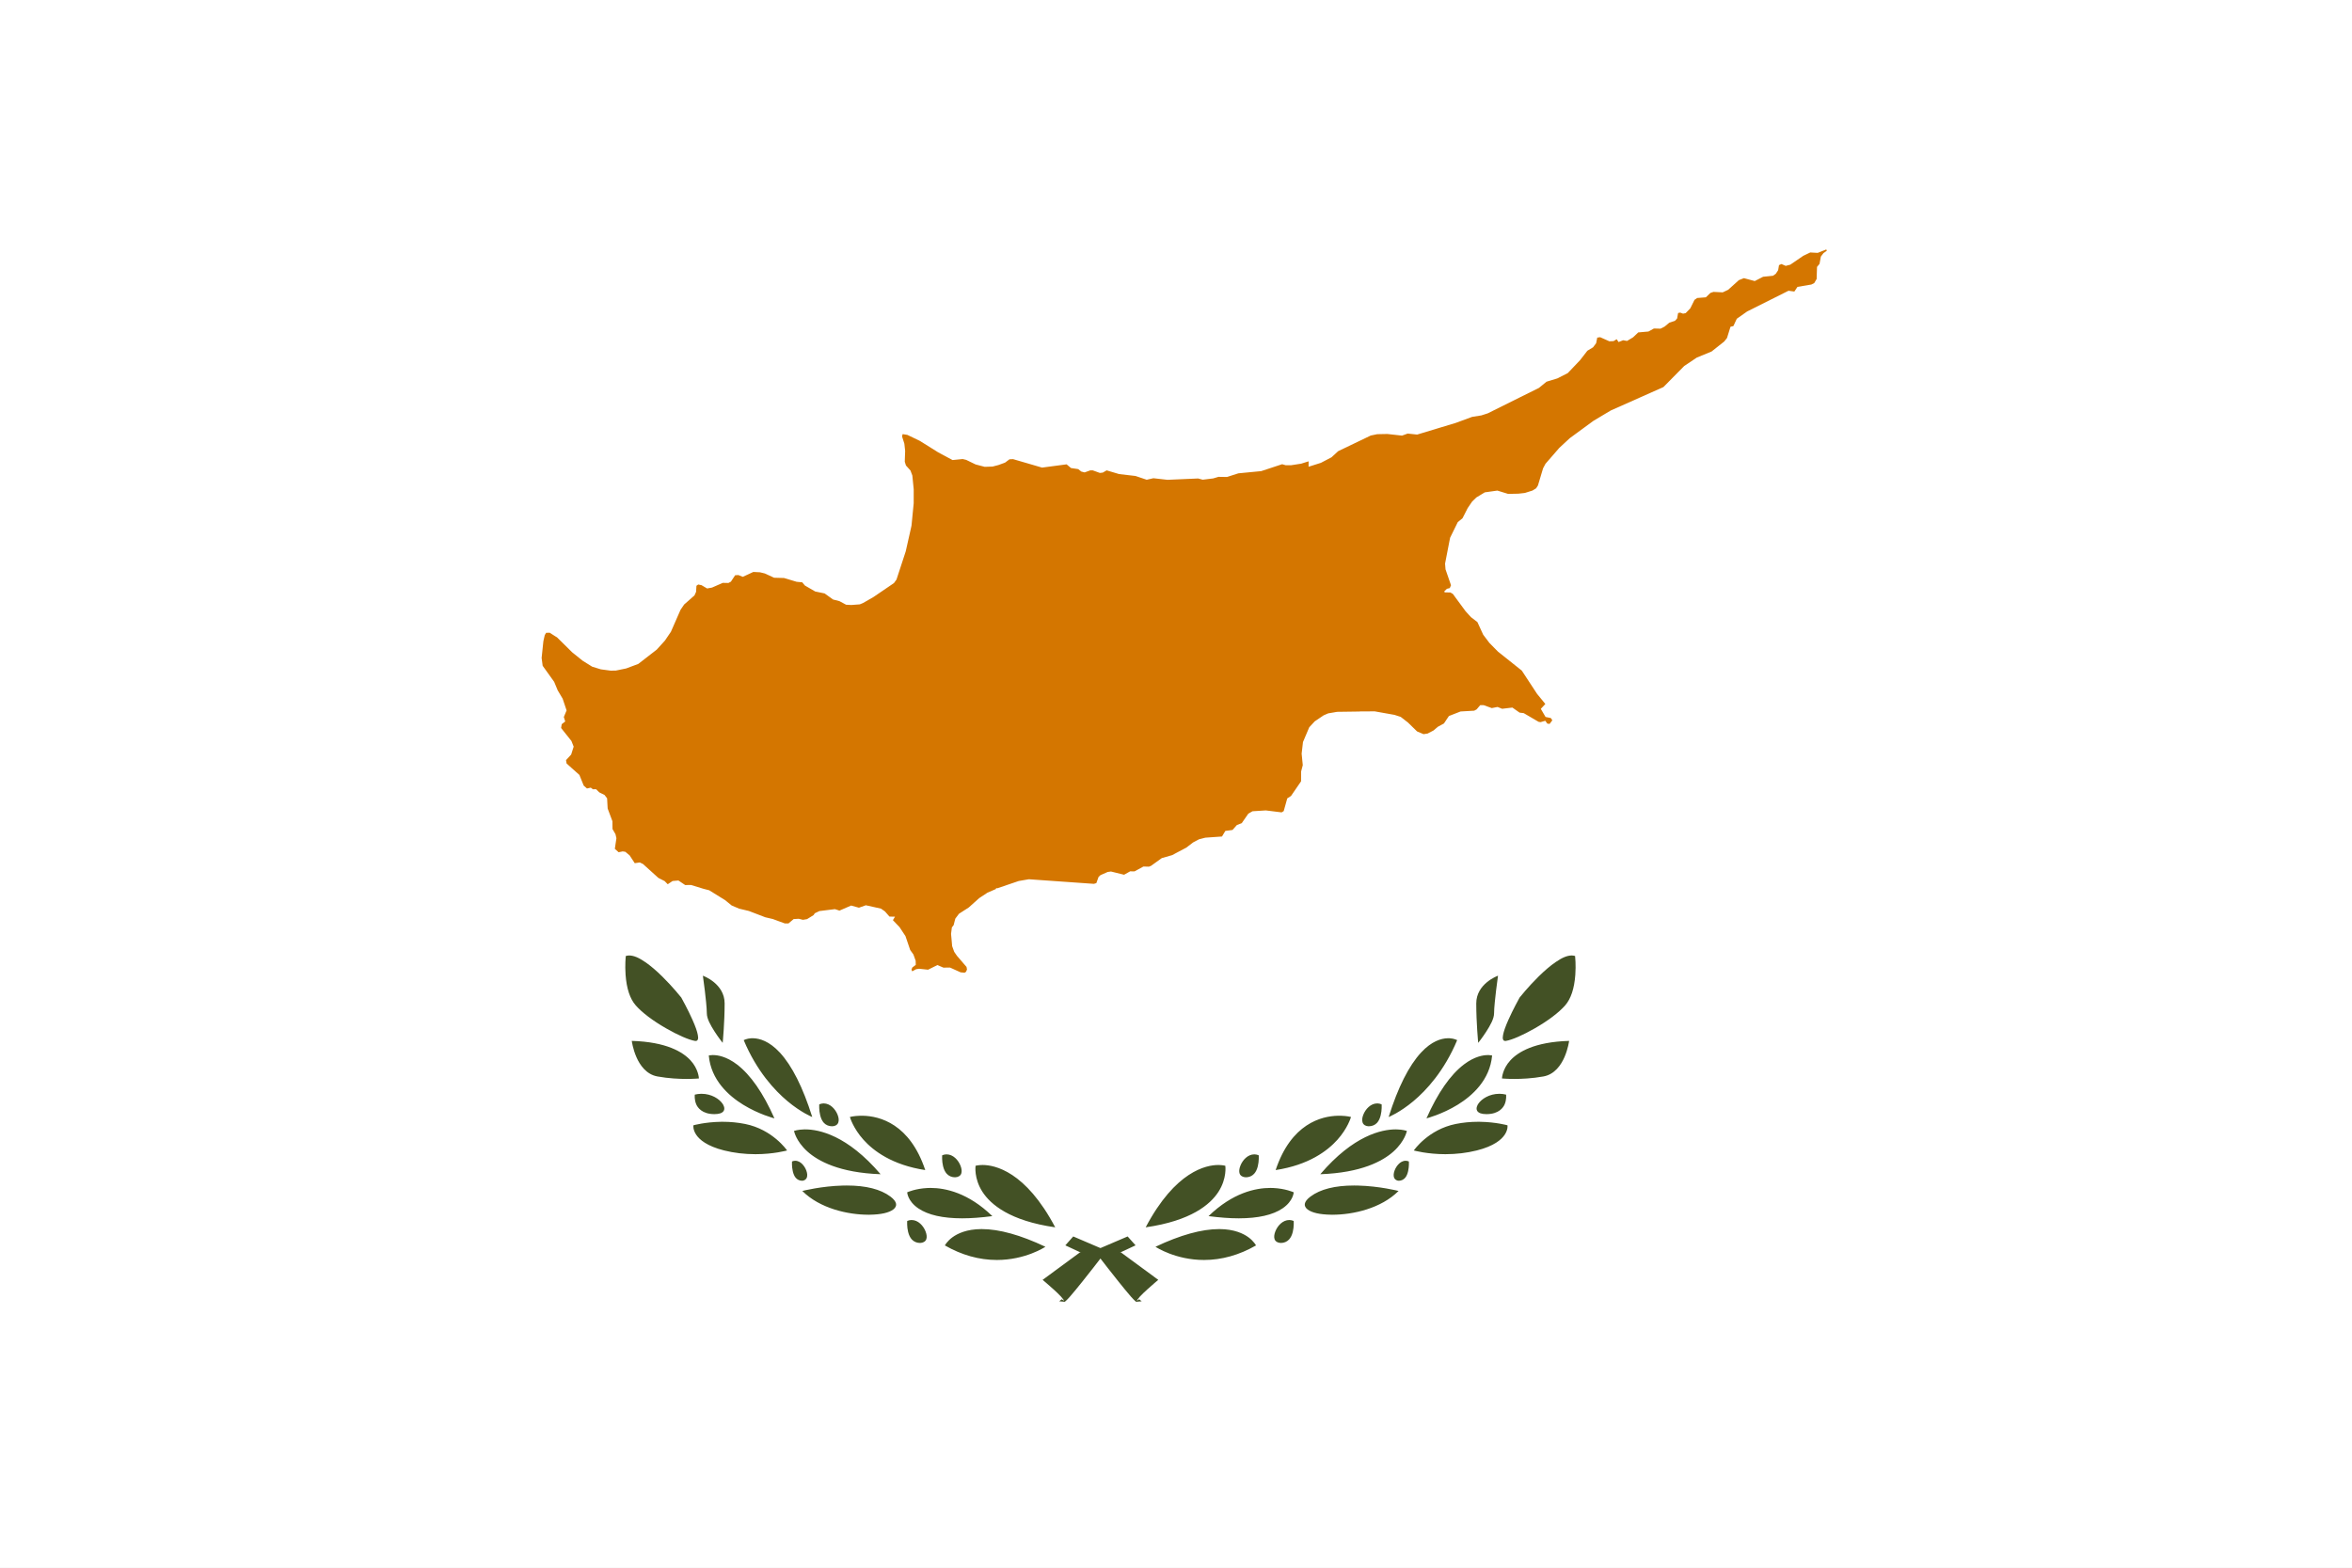
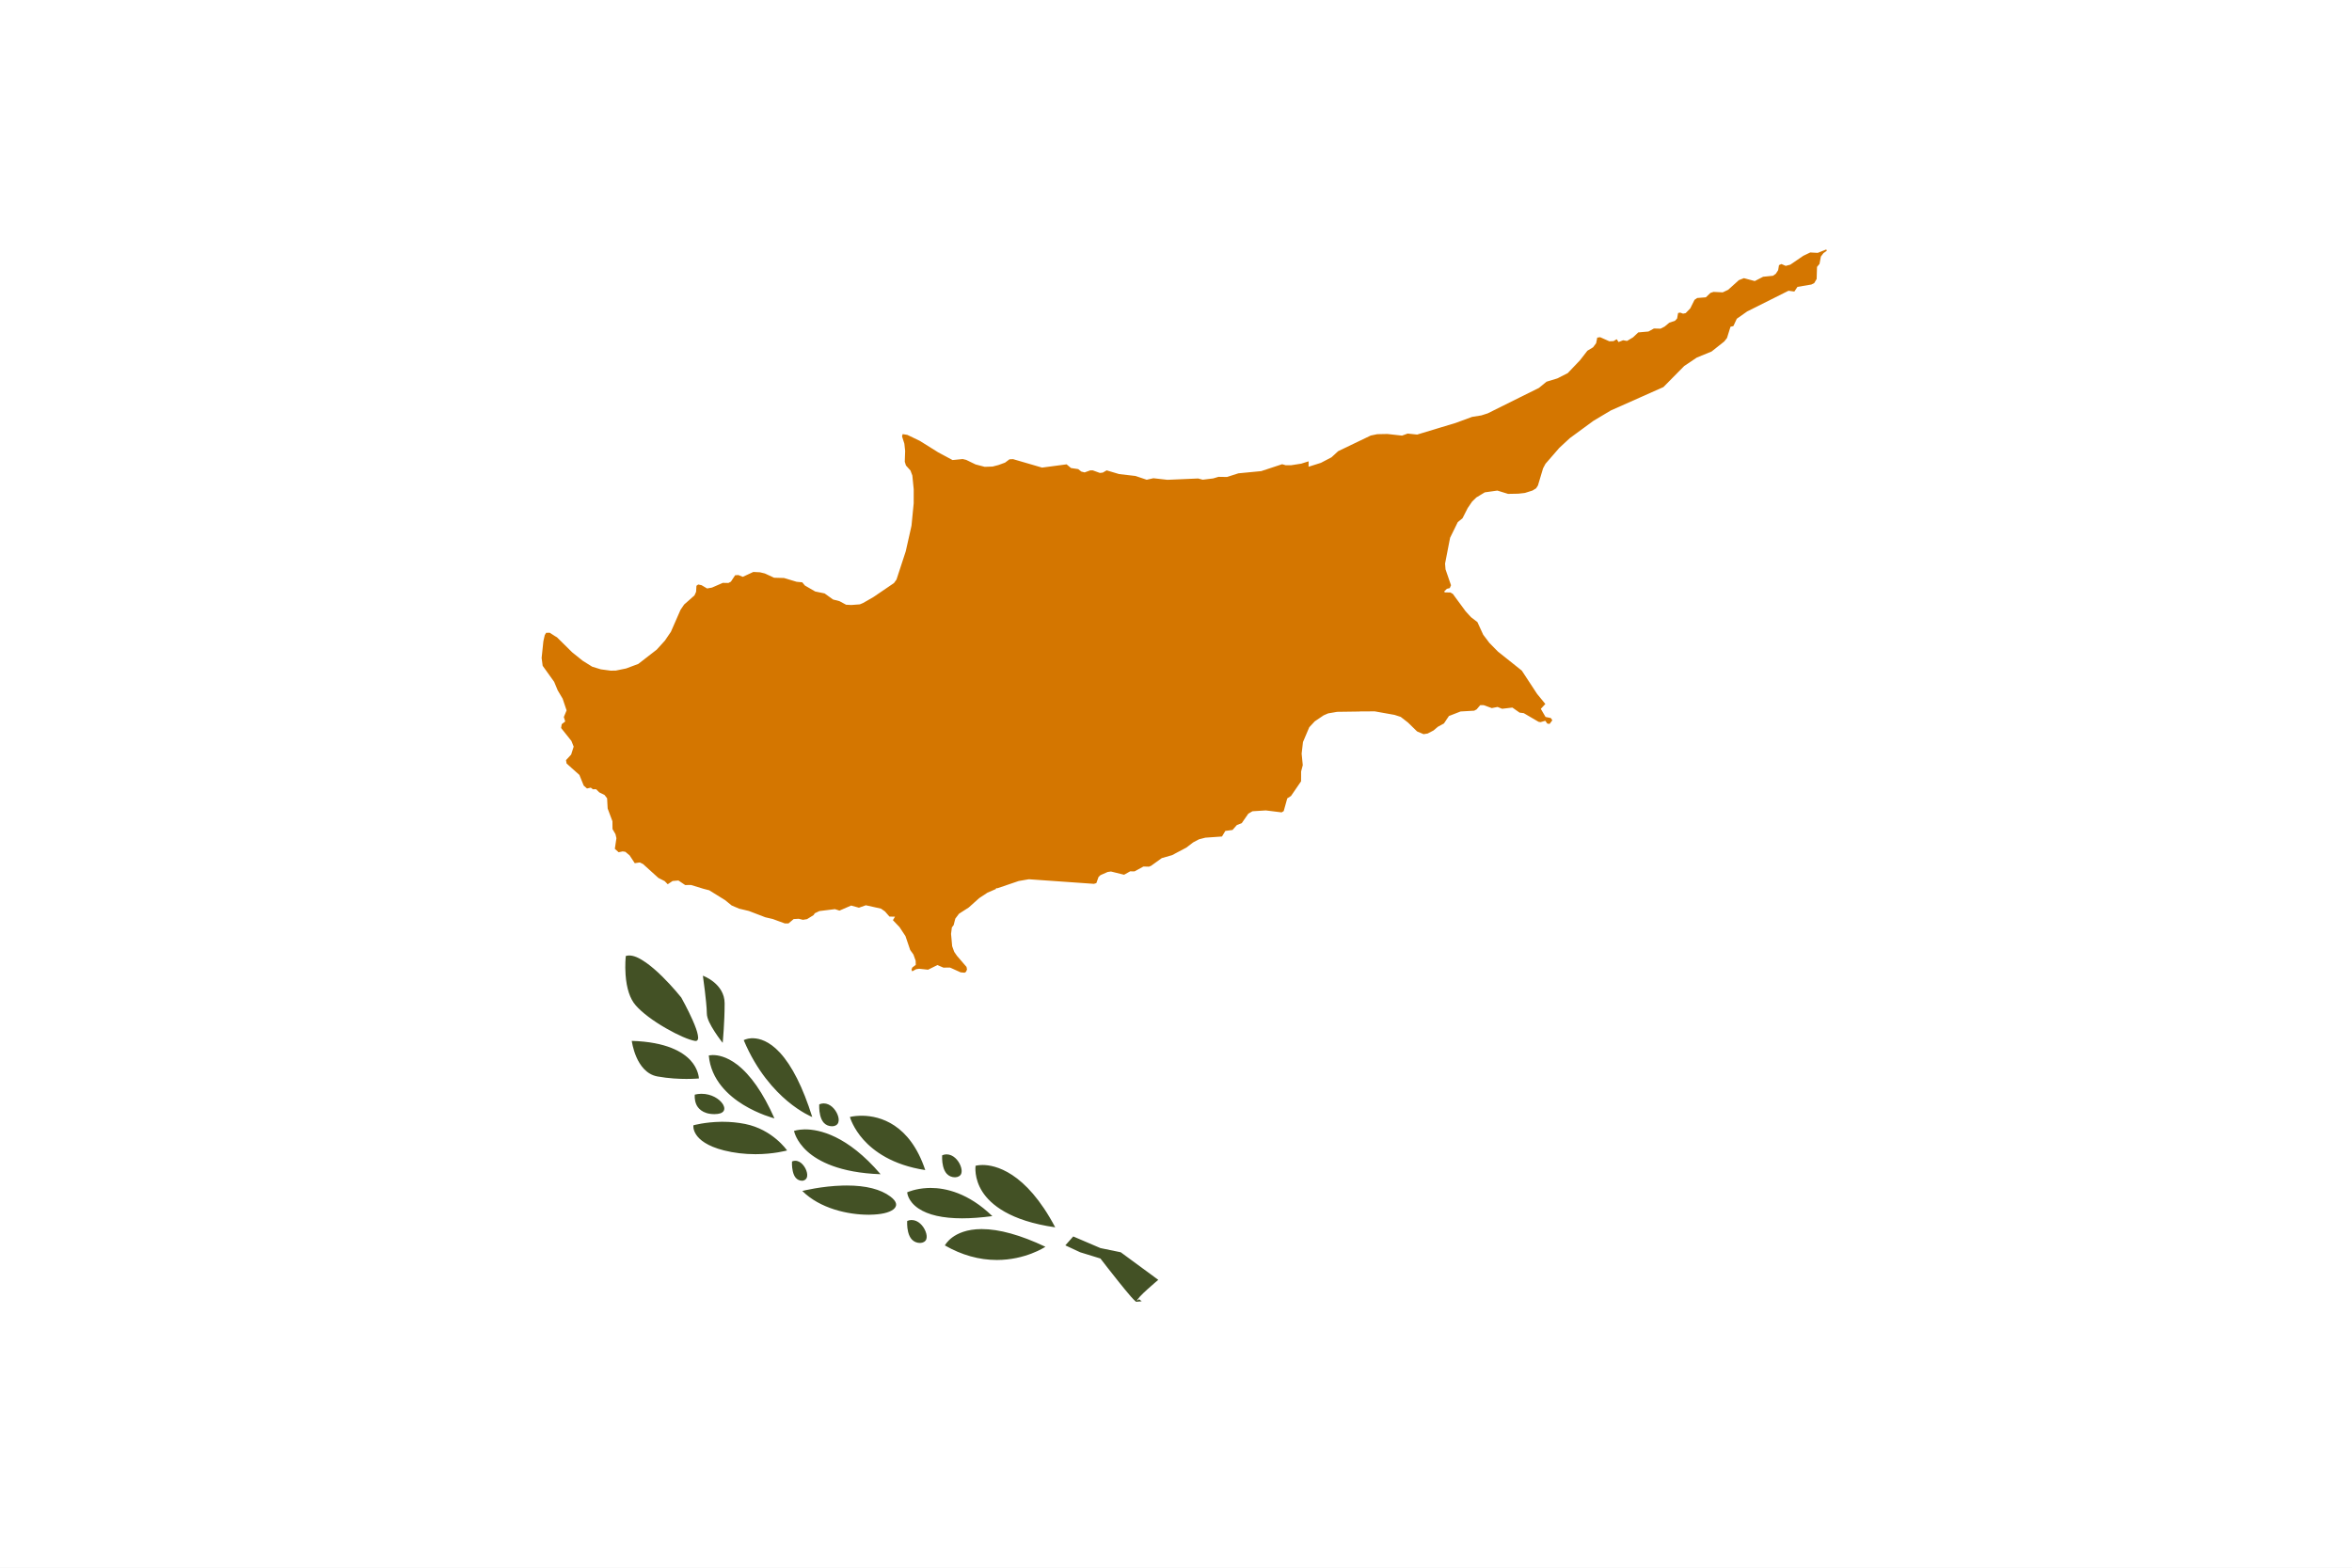
- <svg xmlns="http://www.w3.org/2000/svg" xmlns:xlink="http://www.w3.org/1999/xlink" width="900" height="600">
-   <rect width="900" height="600" fill="#fff" />
-   <path id="branch" fill="#435125" d="m434.8,498.25c-0.18-0.086-0.218-0.122-0.347-0.245l-0.125-0.117c-0.324-0.297-0.861-0.822-1.582-1.643-1.332-1.513-3.119-3.728-4.69-5.685-3.115-3.883-5.689-7.228-6.174-7.858l-0.793-1.032-7.767-2.395-5.671-2.644,3.03-3.406,10.408,4.456,7.767,1.594,14.363,10.564-0.011,0.009c-0.029,0.024-2.089,1.738-4.136,3.599-0.913,0.83-2.064,1.896-2.877,2.783-0.375,0.408-0.705,0.813-0.93,1.14-0.138,0.201-0.215,0.383-0.252,0.471l0.892-0.555,0.967,0.752-1.968,0.184-0.09,0.02zm-53.34-16.02c-6.777-0.001-13.471-1.874-19.895-5.567l-0.007-0.004,0.003-0.008s0.84-1.601,2.878-3.096c1.941-1.425,5.442-3.128,11.1-3.15h0.117c6.701,0,14.901,2.278,24.373,6.771-0.32,0.212-7.756,5.054-18.566,5.054l0.01,0.01zm-29.37-6.51c-1.253,0-2.379-0.474-3.17-1.333-0.649-0.706-1.114-1.646-1.422-2.878-0.504-2.018-0.365-4.025-0.351-4.217,0.526-0.221,1.062-0.342,1.562-0.354l0.112-0.002c2.511,0,4.49,2.178,5.338,4.337,0.481,1.227,0.574,2.259,0.274,3.067-0.3,0.81-1.24,1.37-2.34,1.37zm51.68-5.99c-17.359-2.479-24.717-8.755-27.833-13.583-3.323-5.149-2.641-9.912-2.634-9.96l0.003-0.014,0.013-0.004c0.005,0,1.061-0.285,2.658-0.293,4.618,0,16.43,2.323,27.798,23.842l0.007,0.014-0.02-0.01zm-35.58-3.44c-7.416-0.001-13.062-1.28-16.782-3.804-2.138-1.45-3.184-3.043-3.686-4.125-0.47-1.014-0.577-1.856-0.594-2.023,0.196-0.09,3.232-1.438,7.765-1.65,0.383-0.018,0.769-0.029,1.174-0.03,5.732,0,14.448,1.87,23.646,10.78l0.009,0.009-0.011,0.001c-4.2,0.55-8.08,0.84-11.53,0.84zm-35.91-1.38c-7.82,0-18.563-2.388-25.263-9.087l-0.007-0.008,0.02-0.005c0.07-0.018,7.342-1.863,15.523-2.062,0.488-0.012,0.979-0.019,1.475-0.019,7.332,0,12.944,1.422,16.682,4.225,1.305,0.979,2.018,1.89,2.178,2.783,0.134,0.746-0.26,1.55-1.056,2.15-1.683,1.271-4.692,1.949-8.945,2.017l-0.6,0.02zm-25.34-13c-0.963,0-1.867-0.426-2.479-1.167-0.506-0.614-0.858-1.416-1.108-2.522-0.418-1.848-0.292-3.656-0.291-3.674l0.001-0.018c0.364-0.172,0.771-0.264,1.217-0.275h0.003c1.157,0,2.039,0.63,2.589,1.158,0.733,0.705,1.333,1.645,1.688,2.645,0.365,1.03,0.424,1.892,0.18,2.635-0.2,0.59-0.88,1.21-1.8,1.21zm58.53-1.32c-1.253,0-2.379-0.474-3.17-1.333-0.649-0.706-1.114-1.646-1.422-2.878-0.504-2.018-0.365-4.025-0.351-4.217,0.526-0.221,1.062-0.342,1.562-0.354l0.112-0.002c2.511,0,4.49,2.178,5.338,4.337,0.481,1.227,0.574,2.259,0.274,3.067-0.3,0.82-1.25,1.37-2.34,1.37zm-28.51-1.18c-15.737-0.554-23.904-5.027-27.984-8.683-2.297-2.058-3.574-4.098-4.24-5.447-0.628-1.274-0.866-2.249-0.908-2.438l0.021-0.009c0.003,0,1.489-0.532,3.885-0.579l0.368-0.004c5.307,0,16.111,2.229,28.852,17.153v0.01zm17.09-1.59c-12.661-1.928-19.834-7.363-23.622-11.585-3.971-4.425-5.16-8.546-5.213-8.738,0.023-0.007,1.57-0.41,3.9-0.469,0.169-0.005,0.345-0.007,0.524-0.007,0.181,0,0.365,0.002,0.553,0.007,6.368,0.139,17.934,3.023,23.855,20.785h0.01zm-65-6.08c-4.149,0-8.174-0.48-11.962-1.427-6.629-1.658-9.473-4.189-10.691-6.021-0.692-1.04-0.943-1.952-1.031-2.534-0.085-0.556-0.04-0.999-0.031-1.073l0.031-0.011c0.017-0.004,4.4-1.235,10.464-1.328,0.239-0.004,0.48-0.006,0.725-0.006,2.927,0,5.808,0.279,8.564,0.83,10.536,2.107,16,10.06,16.053,10.14l0.005,0.009-0.013,0.003c-0.06,0.01-5.08,1.42-12.12,1.42zm29.39-10.68c-1.269,0-2.395-0.463-3.172-1.304-0.639-0.691-1.104-1.643-1.42-2.908-0.506-2.015-0.365-4.002-0.351-4.185,0.526-0.221,1.062-0.342,1.562-0.354l0.112-0.002c2.506,0,4.488,2.179,5.339,4.338,0.468,1.188,0.55,2.208,0.243,3.034-0.31,0.84-1.22,1.38-2.31,1.38zm-22.1-3.03c-0.095-0.023-5.977-1.536-11.967-5.225-5.544-3.413-12.326-9.45-13.153-18.83v-0.005l0.014-0.004c0.001,0,0.516-0.125,1.278-0.154,0.105-0.004,0.217-0.006,0.334-0.006,1.656,0,5.046,0.466,9.147,3.584,5.22,3.98,10.04,10.92,14.35,20.65zm14.43-0.53c-0.037-0.015-4.229-1.693-9.469-6.084-4.882-4.092-11.746-11.46-16.716-23.33,0.003-0.001,1.142-0.608,2.886-0.718,0.101-0.007,0.203-0.009,0.306-0.009,0.15,0,0.305,0.005,0.463,0.009,2.411,0.068,6.083,1.07,10.154,5.463,4.676,5.047,8.85,13.34,12.404,24.651l0.01,0.032-0.03-0.01zm-37.39-1.09c-4.821,0-6.471-2.615-6.957-3.74-0.798-1.849-0.556-3.689-0.554-3.707l0.003-0.02c0.78-0.195,1.605-0.303,2.398-0.314l0.165-0.001c3.799,0,6.798,1.929,8.084,3.841,0.255,0.379,1.037,1.694,0.39,2.721-0.52,0.81-1.7,1.22-3.53,1.22zm-10.68-13.47c-2.692,0-6.811-0.165-11.141-0.952-4.294-0.781-6.728-4.432-8.013-7.356-1.399-3.185-1.794-6.223-1.798-6.254h0.012c13.282,0.39,19.555,4.271,22.478,7.457,3.018,3.29,3.197,6.706,3.206,6.922l-0.009,0.001c-0.02,0-1.89,0.18-4.74,0.18zm13.83-13.82c-0.018-0.022-1.535-1.898-3.033-4.228-1.573-2.445-3.028-4.996-3.028-7.084,0-2.016-0.474-6.266-0.757-8.619-0.358-2.985-0.72-5.54-0.75-5.757l0.013,0.004c0.337,0.123,8.308,3.114,8.308,10.591,0,7.489-0.738,15.014-0.745,15.089l-0.001,0.011h-0.01zm-10.33-0.71c-0.084,0-0.167-0.008-0.25-0.021-2.356-0.393-6.496-2.194-11.073-4.818-5.082-2.914-9.209-6.036-11.62-8.791-2.198-2.512-3.503-6.457-3.88-11.726-0.267-3.739,0.053-6.854,0.087-7.163,0.412-0.137,0.85-0.204,1.315-0.204,1.764,0.029,3.647,0.823,6.189,2.574,1.981,1.365,4.165,3.221,6.49,5.514,4.012,3.957,7.168,7.932,7.199,7.971l0.032,0.04c0.265,0.475,2.537,4.571,4.307,8.558,1.124,2.532,1.767,4.357,2.024,5.746,0.147,0.791,0.19,1.31-0.004,1.781-0.081,0.195-0.235,0.376-0.385,0.448-0.14,0.06-0.28,0.09-0.44,0.09z" />
-   <use xlink:href="#branch" transform="matrix(-1,0,0,1,842.178,0)" />
-   <path fill="#d47600" d="m698.83,95.476l-2.355,0.938-0.923,0.368-2.854-0.157-2.673,1.283-4.74,3.239-0.209,0.15-1.767,0.461-1.641-0.708-0.932,0.424-0.321,1.92-0.887,1.379-1.092,0.767-3.783,0.387-3.19,1.645-4.15-1.111-1.928,0.755-4.099,3.692-2.095,0.992-0.732-0.042-2.778-0.143-1.173,0.384-1.752,1.693-3.315,0.258-1.033,0.715-1.618,3.26-1.753,1.808-1.003,0.212-1.087-0.398-0.817,0.144-0.37,2.086-0.793,0.874-2.219,0.764-1.773,1.477-1.556,0.799-2.084-0.052h-0.479l-2.076,1.146-3.905,0.342-1.624,1.549-0.358,0.331-0.758,0.458-1.24,0.74-0.304,0.184-1.495-0.267-1.75,0.693-0.708-1.089-1.211,0.727-1.604,0.069-1.998-0.889-1.522-0.678-1.113,0.161-0.387,1.94-0.039,0.206-1.17,1.557-2.184,1.323-0.297,0.387-2.485,3.208-4.722,4.966-3.993,2.028-4.139,1.259-2.897,2.38-7.599,3.767-11.994,5.967-2.453,0.786-3.52,0.562-6.278,2.312-5.539,1.671-0.308,0.094-1.096,0.332-7.81,2.363-3.635-0.384-2.153,0.782-5.605-0.622-3.897,0.077-2.467,0.513-4.637,2.224-7.827,3.762-2.586,2.366-4.027,2.101-4.715,1.493,0.011-1.981-0.028-0.084-1.636,0.517-1.181,0.373-3.825,0.59h-2.128l-1.321-0.384-0.204,0.069-7.818,2.576-8.719,0.842-4.363,1.399-3.26-0.052-2.038,0.607-3.995,0.488-1.428-0.381-0.322-0.088-11.75,0.51-5.372-0.607-2.564,0.583-4.296-1.445-6.269-0.727-1.465-0.439-3.295-0.978-1.491,0.859-1.116,0.119-2.667-0.967-0.96-0.025-2.202,0.796-1.267-0.325-1.177-0.938-2.761-0.411-1.682-1.414-9.402,1.246-2.551-0.75-8.554-2.492-1.361,0.069-1.696,1.271-2.548,0.929-2.212,0.575-3.012,0.105-3.497-0.918-3.606-1.748-1.333-0.317-2.974,0.3-0.91,0.083-5.466-2.932-7.042-4.404-4.778-2.296-1.794-0.291-0.241,0.853,0.89,2.805,0.303,2.774-0.091,2.563-0.049,1.587,0.446,1.425,1.725,1.912,0.719,1.92,0.526,5.284-0.006,5.362-0.839,8.551-0.283,1.302-1.001,4.43-0.914,4.069-3.546,10.833-0.974,1.343-2.391,1.631-5.419,3.688-3.99,2.301-1.263,0.523-3.239,0.245-2.018-0.105-2.513-1.361-2.467-0.635-3.232-2.324-3.595-0.744-3.941-2.278-1.026-1.233-2.146-0.202-2.976-0.893,0.002-0.005-1.093-0.327-0.755-0.22v-0.001l-3.796-0.104-3.54-1.634-1.864-0.45-2.547-0.129-2.666,1.239-0.001-0.004-1.351,0.629-1.707-0.678-1.235,0.077-1.399,2.115-0.209,0.328-0.964,0.51-1.2-0.017-0.939-0.025-1.016,0.444-1.368,0.593v0.003l-1.208,0.527-0.59,0.255-0.01-0.01-0.363,0.073-0.645,0.112-0.8,0.153-1.41-0.824-0.75-0.442-1.257-0.256-0.677,0.489-0.133,2.301-0.618,1.378-1.961,1.734-1.993,1.755-1.389,2.047-3.676,8.39-2.303,3.385-0.715,0.789-2.408,2.656-2.136,1.657-4.922,3.815-4.659,1.741-4.013,0.82-1.951,0.008-3.696-0.492-3.323-1.02-3.65-2.282-4.003-3.217-5.794-5.724-0.82-0.493-0.171-0.114-1.825-1.167-1.354,0.035-0.53,0.874-0.29,1.263-0.245,1.12-0.664,6.367,0.049,0.369,0.349,2.622,4.401,6.15,1.358,3.267,0.223,0.373,0.908,1.525,0.691,1.163,0.069,0.118,1.504,4.488-1.057,2.534,0.534,1.697-1.336,1.037-0.245,1.465,3.951,4.953,0.862,2.185-0.963,3.029-1.536,1.671-0.429,0.457,0.216,1.28,1.818,1.635,3.089,2.75,1.647,4.086,1.253,1.096,1.456-0.31,0.81,0.618,1.228-0.021,1.208,1.208,0.782,0.379,1.236,0.616,0.977,1.272,0.216,3.911,1.822,4.86,0.028,2.635,0.01,0.374,1.134,1.948,0.356,1.538-0.604,4.069,1.445,1.306,1.567-0.32,1.012,0.16,1.626,1.354,1.969,3.001,1.926-0.282,1.222,0.589,5.902,5.334,1.339,0.676,0.074,0.042,0.963,0.483,1.197,1.208,1.856-1.232,0.206-0.021,2.018-0.178,0.886,0.597,1.704,1.149,2.234-0.029,4.844,1.485,2.119,0.543,4.261,2.648,1.811,1.12,1.072,0.871,1.424,1.161,2.845,1.224,2.44,0.584,1.322,0.314,0.995,0.384,0.025-0.062,0.014,0.004-0.024,0.063,5.284,2.023,2.862,0.668,2.648,0.975,1.927,0.703,1.414,0.023,2-1.682,1.937-0.112,1.609,0.401,1.57-0.263,2.485-1.531,0.485-0.719,1.762-0.839,5.944-0.738,1.737,0.564,4.46-1.94,2.988,0.831,2.645-0.938,5.779,1.284,1.536,1.081,1.717,1.965,0.21,0.009,1.912,0.037-0.799,1.331,2.523,2.647,2.279,3.445,0.154,0.455,1.657,4.864,1.232,1.723,0.862,2.405,0.042,1.568-1.34,1.022-0.22,0.583-0.076,0.216,0.272,0.655,0.506-0.276,0.963-0.533,1.166-0.181,2.066,0.22,1.364,0.143,2.154-1.069,1.427-0.71,2.293,0.987,2.52-0.028,1.058,0.471,2.995,1.358,1.529,0.144,0.565-0.371,0.36-0.856-0.185-0.996-1.145-1.323-2.531-2.938-1.036-1.51-0.789-2.186-0.245-2.794-0.174-1.885,0.314-2.477,0.68-0.884,0.5-1.968h0.009l0.129-0.515,1.406-1.866,3.724-2.393,4-3.582,3.162-2.085,3.26-1.412,0.087-0.396,0.363,0.146,8.292-2.819,0.137-0.016,3.692-0.643,24.92,1.755,0.924-0.279,0.004-0.006,0.83-2.33,0.447-0.432,0.297-0.282,2.74-1.206,1.281-0.183,3.556,0.878,1.456,0.359,2.332-1.307,1.654,0.028,3.417-1.866,2.111,0.053,0.803-0.321,4.112-2.955,3.961-1.135,1.03-0.548,0.363-0.199,4.06-2.144,2.579-1.981,2.226-1.183,2.438-0.629,6.38-0.449,1.283-2.138,2.744-0.366,1.657-1.87,1.896-0.771,1.359-1.958,1.139-1.641,1.591-0.921,5.1-0.32,6.045,0.749,0.799-0.485,1.366-4.875,1.43-0.915,3.851-5.612,0.013-2.045,0.004-1.708,0.633-2.432-0.43-4.391,0.51-4.446,2.394-5.65,2.109-2.279,3.401-2.301,1.729-0.753,2.449-0.412v-0.006l0.36-0.061,0.624-0.107,8.433-0.116c0.117-0.087,3.067-0.042,3.067-0.042l2.812-0.038,7.114,1.266,0.506,0.088,2.405,0.779,2.774,2.157,2.936,2.868,0.551,0.535,1.902,0.801,0.575,0.251,1.571-0.251,2.237-1.165,1.688-1.427,2.301-1.257,0.056-0.08,1.295-1.948,0.039-0.04,0.028,0.007,0.003-0.011-0.022-0.005,0.511-0.775,4.447-1.733,5.23-0.304,0.588-0.318,0.327-0.175,1.382-1.623,1.295-0.011,3.135,1.134,2.204-0.437,1.75,0.699,1.36-0.161,2.565-0.304,2.754,1.938,1.605,0.205,5.658,3.31,0.294,0.048,0.152,0.028,0.324,0.053,0.671-0.199,0.998-0.289,0.132-0.039,0.126,0.174,0.643,0.907,0.882,0.126,1.044-1.393-0.415-0.632-0.157-0.23-2.021-0.411-1.815-3.103,1.728-1.861-2.711-3.326-0.45-0.551-0.153-0.234-0.937-1.423-4.746-7.235-6.182-4.935-0.002,0.004-2.165-1.732-0.014-0.01-0.758-0.596-3.302-3.358-2.358-3.13-0.309-0.674-0.487-1.062-1.413-3.078-2.462-1.896-2.006-2.191-0.098-0.129-4.14-5.626-0.68-0.943-0.978-0.565-2.066-0.014-0.195-0.196-0.116-0.121,0.07-0.074,0.991-0.985,1.105-0.278,0.476-1.089-2.108-6.104-0.014-0.213-0.157-1.95,1.718-8.855,0.22-1.079,2.928-5.958,1.814-1.486,1.98-3.892,1.696-2.488,1.625-1.582,0.284-0.168,2.934-1.776,2.465-0.347,2.348-0.331,4.099,1.264,3.901-0.076,0.761-0.081,1.77-0.203,2.911-0.917,1.374-0.848,0.713-1.093,1.487-4.987,0.478-1.587,0.917-1.724,5.306-6.108,4.011-3.71,9.019-6.613,4.415-2.639,2.254-1.347,20.126-8.946,5.23-5.302,2.725-2.757,4.821-3.235,5.641-2.311,4.854-3.842,1.06-1.334,1.336-4.303,1.113-0.269,1.005-2.174,0.286-0.618,3.961-2.792,0.448-0.223,15.388-7.71,2.236,0.307,1.197-1.793,4.477-0.751,0.824-0.14,1.104-0.551,0.939-1.599v-0.316l0.129-4.273,0.956-1.155,0.521-2.816,0.491-0.65,0.513-0.676,1.268-0.891-0.22-0.531z" />
+ <svg xmlns="http://www.w3.org/2000/svg" width="900" height="600" viewBox="0 0 900 600" fill="none">
+   <path d="M900 0H0V600H900V0Z" fill="white" />
+   <path d="M434.8 498.25C434.62 498.164 434.582 498.128 434.453 498.005L434.328 497.888C434.004 497.591 433.467 497.066 432.746 496.245C431.414 494.732 429.627 492.517 428.056 490.56C424.941 486.677 422.367 483.332 421.882 482.702L421.089 481.67L413.322 479.275L407.651 476.631L410.681 473.225L421.089 477.681L428.856 479.275L443.219 489.839L443.208 489.848C443.179 489.872 441.119 491.586 439.072 493.447C438.159 494.277 437.008 495.343 436.195 496.23C435.82 496.638 435.49 497.043 435.265 497.37C435.127 497.571 435.05 497.753 435.013 497.841L435.905 497.286L436.872 498.038L434.904 498.222L434.814 498.242L434.8 498.25ZM381.46 482.23C374.683 482.229 367.989 480.356 361.565 476.663L361.558 476.659L361.561 476.651C361.561 476.651 362.401 475.05 364.439 473.555C366.38 472.13 369.881 470.427 375.539 470.405H375.656C382.357 470.405 390.557 472.683 400.029 477.176C399.709 477.388 392.273 482.23 381.463 482.23L381.473 482.24L381.46 482.23ZM352.09 475.72C350.837 475.72 349.711 475.246 348.92 474.387C348.271 473.681 347.806 472.741 347.498 471.509C346.994 469.491 347.133 467.484 347.147 467.292C347.673 467.071 348.209 466.95 348.709 466.938L348.821 466.936C351.332 466.936 353.311 469.114 354.159 471.273C354.64 472.5 354.733 473.532 354.433 474.34C354.133 475.15 353.193 475.71 352.093 475.71L352.09 475.72ZM403.77 469.73C386.411 467.251 379.053 460.975 375.937 456.147C372.614 450.998 373.296 446.235 373.303 446.187L373.306 446.173L373.319 446.169C373.324 446.169 374.38 445.884 375.977 445.876C380.595 445.876 392.407 448.199 403.775 469.718L403.782 469.732L403.762 469.722L403.77 469.73ZM368.19 466.29C360.774 466.289 355.128 465.01 351.408 462.486C349.27 461.036 348.224 459.443 347.722 458.361C347.252 457.347 347.145 456.505 347.128 456.338C347.324 456.248 350.36 454.9 354.893 454.688C355.276 454.67 355.662 454.659 356.067 454.658C361.799 454.658 370.515 456.528 379.713 465.438L379.722 465.447L379.711 465.448C375.511 465.998 371.631 466.288 368.181 466.288L368.19 466.29ZM332.28 464.91C324.46 464.91 313.717 462.522 307.017 455.823L307.01 455.815L307.03 455.81C307.1 455.792 314.372 453.947 322.553 453.748C323.041 453.736 323.532 453.729 324.028 453.729C331.36 453.729 336.972 455.151 340.71 457.954C342.015 458.933 342.728 459.844 342.888 460.737C343.022 461.483 342.628 462.287 341.832 462.887C340.149 464.158 337.14 464.836 332.887 464.904L332.287 464.924L332.28 464.91ZM306.94 451.91C305.977 451.91 305.073 451.484 304.461 450.743C303.955 450.129 303.603 449.327 303.353 448.221C302.935 446.373 303.061 444.565 303.062 444.547L303.063 444.529C303.427 444.357 303.834 444.265 304.28 444.254H304.283C305.44 444.254 306.322 444.884 306.872 445.412C307.605 446.117 308.205 447.057 308.56 448.057C308.925 449.087 308.984 449.949 308.74 450.692C308.54 451.282 307.86 451.902 306.94 451.902V451.91ZM365.47 450.59C364.217 450.59 363.091 450.116 362.3 449.257C361.651 448.551 361.186 447.611 360.878 446.379C360.374 444.361 360.513 442.354 360.527 442.162C361.053 441.941 361.589 441.82 362.089 441.808L362.201 441.806C364.712 441.806 366.691 443.984 367.539 446.143C368.02 447.37 368.113 448.402 367.813 449.21C367.513 450.03 366.563 450.58 365.473 450.58L365.47 450.59ZM336.96 449.41C321.223 448.856 313.056 444.383 308.976 440.727C306.679 438.669 305.402 436.629 304.736 435.28C304.108 434.006 303.87 433.031 303.828 432.842L303.849 432.833C303.852 432.833 305.338 432.301 307.734 432.254L308.102 432.25C313.409 432.25 324.213 434.479 336.954 449.403V449.413L336.96 449.41ZM354.05 447.82C341.389 445.892 334.216 440.457 330.428 436.235C326.457 431.81 325.268 427.689 325.215 427.497C325.238 427.49 326.785 427.087 329.115 427.028C329.284 427.023 329.46 427.021 329.639 427.021C329.82 427.021 330.004 427.023 330.192 427.028C336.56 427.167 348.126 430.051 354.047 447.813H354.057L354.05 447.82ZM289.05 441.74C284.901 441.74 280.876 441.26 277.088 440.313C270.459 438.655 267.615 436.124 266.397 434.292C265.705 433.252 265.454 432.34 265.366 431.758C265.281 431.202 265.326 430.759 265.335 430.685L265.366 430.674C265.383 430.67 269.766 429.439 275.83 429.346C276.069 429.342 276.31 429.34 276.555 429.34C279.482 429.34 282.363 429.619 285.119 430.17C295.655 432.277 301.119 440.23 301.172 440.31L301.177 440.319L301.164 440.322C301.104 440.332 296.084 441.742 289.044 441.742L289.05 441.74ZM318.44 431.06C317.171 431.06 316.045 430.597 315.268 429.756C314.629 429.065 314.164 428.113 313.848 426.848C313.342 424.833 313.483 422.846 313.497 422.663C314.023 422.442 314.559 422.321 315.059 422.309L315.171 422.307C317.677 422.307 319.659 424.486 320.51 426.645C320.978 427.833 321.06 428.853 320.753 429.679C320.443 430.519 319.533 431.059 318.443 431.059L318.44 431.06ZM296.34 428.03C296.245 428.007 290.363 426.494 284.373 422.805C278.829 419.392 272.047 413.355 271.22 403.975V403.97L271.234 403.966C271.235 403.966 271.75 403.841 272.512 403.812C272.617 403.808 272.729 403.806 272.846 403.806C274.502 403.806 277.892 404.272 281.993 407.39C287.213 411.37 292.033 418.31 296.343 428.04L296.34 428.03ZM310.77 427.5C310.733 427.485 306.541 425.807 301.301 421.416C296.419 417.324 289.555 409.956 284.585 398.086C284.588 398.085 285.727 397.478 287.471 397.368C287.572 397.361 287.674 397.359 287.777 397.359C287.927 397.359 288.082 397.364 288.24 397.368C290.651 397.436 294.323 398.438 298.394 402.831C303.07 407.878 307.244 416.171 310.798 427.482L310.808 427.514L310.778 427.504L310.77 427.5ZM273.38 426.41C268.559 426.41 266.909 423.795 266.423 422.67C265.625 420.821 265.867 418.981 265.869 418.963L265.872 418.943C266.652 418.748 267.477 418.64 268.27 418.629L268.435 418.628C272.234 418.628 275.233 420.557 276.519 422.469C276.774 422.848 277.556 424.163 276.909 425.19C276.389 426 275.209 426.41 273.379 426.41H273.38ZM262.7 412.94C260.008 412.94 255.889 412.775 251.559 411.988C247.265 411.207 244.831 407.556 243.546 404.632C242.147 401.447 241.752 398.409 241.748 398.378H241.76C255.042 398.768 261.315 402.649 264.238 405.835C267.256 409.125 267.435 412.541 267.444 412.757L267.435 412.758C267.415 412.758 265.545 412.938 262.695 412.938L262.7 412.94ZM276.53 399.12C276.512 399.098 274.995 397.222 273.497 394.892C271.924 392.447 270.469 389.896 270.469 387.808C270.469 385.792 269.995 381.542 269.712 379.189C269.354 376.204 268.992 373.649 268.962 373.432L268.975 373.436C269.312 373.559 277.283 376.55 277.283 384.027C277.283 391.516 276.545 399.041 276.538 399.116L276.537 399.127H276.527L276.53 399.12ZM266.2 398.41C266.116 398.41 266.033 398.402 265.95 398.389C263.594 397.996 259.454 396.195 254.877 393.571C249.795 390.657 245.668 387.535 243.257 384.78C241.059 382.268 239.754 378.323 239.377 373.054C239.11 369.315 239.43 366.2 239.464 365.891C239.876 365.754 240.314 365.687 240.779 365.687C242.543 365.716 244.426 366.51 246.968 368.261C248.949 369.626 251.133 371.482 253.458 373.775C257.47 377.732 260.626 381.707 260.657 381.746L260.689 381.786C260.954 382.261 263.226 386.357 264.996 390.344C266.12 392.876 266.763 394.701 267.02 396.09C267.167 396.881 267.21 397.4 267.016 397.871C266.935 398.066 266.781 398.247 266.631 398.319C266.491 398.379 266.351 398.409 266.191 398.409L266.2 398.41Z" fill="#435125" />
+   <path d="M698.83 95.476L696.475 96.414L695.552 96.782L692.698 96.625L690.025 97.908L685.285 101.147L685.076 101.297L683.309 101.758L681.668 101.05L680.736 101.474L680.415 103.394L679.528 104.773L678.436 105.54L674.653 105.927L671.463 107.572L667.313 106.461L665.385 107.216L661.286 110.908L659.191 111.9L658.459 111.858L655.681 111.715L654.508 112.099L652.756 113.792L649.441 114.05L648.408 114.765L646.79 118.025L645.037 119.833L644.034 120.045L642.947 119.647L642.13 119.791L641.76 121.877L640.967 122.751L638.748 123.515L636.975 124.992L635.419 125.791L633.335 125.739H632.856L630.78 126.885L626.875 127.227L625.251 128.776L624.893 129.107L624.135 129.565L622.895 130.305L622.591 130.489L621.096 130.222L619.346 130.915L618.638 129.826L617.427 130.553L615.823 130.622L613.825 129.733L612.303 129.055L611.19 129.216L610.803 131.156L610.764 131.362L609.594 132.919L607.41 134.242L607.113 134.629L604.628 137.837L599.906 142.803L595.913 144.831L591.774 146.09L588.877 148.47L581.278 152.237L569.284 158.204L566.831 158.99L563.311 159.552L557.033 161.864L551.494 163.535L551.186 163.629L550.09 163.961L542.28 166.324L538.645 165.94L536.492 166.722L530.887 166.1L526.99 166.177L524.523 166.69L519.886 168.914L512.059 172.676L509.473 175.042L505.446 177.143L500.731 178.636L500.742 176.655L500.714 176.571L499.078 177.088L497.897 177.461L494.072 178.051H491.944L490.623 177.667L490.419 177.736L482.601 180.312L473.882 181.154L469.519 182.553L466.259 182.501L464.221 183.108L460.226 183.596L458.798 183.215L458.476 183.127L446.726 183.637L441.354 183.03L438.79 183.613L434.494 182.168L428.225 181.441L426.76 181.002L423.465 180.024L421.974 180.883L420.858 181.002L418.191 180.035L417.231 180.01L415.029 180.806L413.762 180.481L412.585 179.543L409.824 179.132L408.142 177.718L398.74 178.964L396.189 178.214L387.635 175.722L386.274 175.791L384.578 177.062L382.03 177.991L379.818 178.566L376.806 178.671L373.309 177.753L369.703 176.005L368.37 175.688L365.396 175.988L364.486 176.071L359.02 173.139L351.978 168.735L347.2 166.439L345.406 166.148L345.165 167.001L346.055 169.806L346.358 172.58L346.267 175.143L346.218 176.73L346.664 178.155L348.389 180.067L349.108 181.987L349.634 187.271L349.628 192.633L348.789 201.184L348.506 202.486L347.505 206.916L346.591 210.985L343.045 221.818L342.071 223.161L339.68 224.792L334.261 228.48L330.271 230.781L329.008 231.304L325.769 231.549L323.751 231.444L321.238 230.083L318.771 229.448L315.539 227.124L311.944 226.38L308.003 224.102L306.977 222.869L304.831 222.667L301.855 221.774L301.857 221.769L300.764 221.442L300.009 221.222V221.221L296.213 221.117L292.673 219.483L290.809 219.033L288.262 218.904L285.596 220.143L285.595 220.139L284.244 220.768L282.537 220.09L281.302 220.167L279.903 222.282L279.694 222.61L278.73 223.12L277.53 223.103L276.591 223.078L275.575 223.522L274.207 224.115V224.118L272.999 224.645L272.409 224.9L272.399 224.89L272.036 224.963L271.391 225.075L270.591 225.228L269.181 224.404L268.431 223.962L267.174 223.706L266.497 224.195L266.364 226.496L265.746 227.874L263.785 229.608L261.792 231.363L260.403 233.41L256.727 241.8L254.424 245.185L253.709 245.974L251.301 248.63L249.165 250.287L244.243 254.102L239.584 255.843L235.571 256.663L233.62 256.671L229.924 256.179L226.601 255.159L222.951 252.877L218.948 249.66L213.154 243.936L212.334 243.443L212.163 243.329L210.338 242.162L208.984 242.197L208.454 243.071L208.164 244.334L207.919 245.454L207.255 251.821L207.304 252.19L207.653 254.812L212.054 260.962L213.412 264.229L213.635 264.602L214.543 266.127L215.234 267.29L215.303 267.408L216.807 271.896L215.75 274.43L216.284 276.127L214.948 277.164L214.703 278.629L218.654 283.582L219.516 285.767L218.553 288.796L217.017 290.467L216.588 290.924L216.804 292.204L218.622 293.839L221.711 296.589L223.358 300.675L224.611 301.771L226.067 301.461L226.877 302.079L228.105 302.058L229.313 303.266L230.095 303.645L231.331 304.261L232.308 305.533L232.524 309.444L234.346 314.304L234.374 316.939L234.384 317.313L235.518 319.261L235.874 320.799L235.27 324.868L236.715 326.174L238.282 325.854L239.294 326.014L240.92 327.368L242.889 330.369L244.815 330.087L246.037 330.676L251.939 336.01L253.278 336.686L253.352 336.728L254.315 337.211L255.512 338.419L257.368 337.187L257.574 337.166L259.592 336.988L260.478 337.585L262.182 338.734L264.416 338.705L269.26 340.19L271.379 340.733L275.64 343.381L277.451 344.501L278.523 345.372L279.947 346.533L282.792 347.757L285.232 348.341L286.554 348.655L287.549 349.039L287.574 348.977L287.588 348.981L287.564 349.044L292.848 351.067L295.71 351.735L298.358 352.71L300.285 353.413L301.699 353.436L303.699 351.754L305.636 351.642L307.245 352.043L308.815 351.78L311.3 350.249L311.785 349.53L313.547 348.691L319.491 347.953L321.228 348.517L325.688 346.577L328.676 347.408L331.321 346.47L337.1 347.754L338.636 348.835L340.353 350.8L340.563 350.809L342.475 350.846L341.676 352.177L344.199 354.824L346.478 358.269L346.632 358.724L348.289 363.588L349.521 365.311L350.383 367.716L350.425 369.284L349.085 370.306L348.865 370.889L348.789 371.105L349.061 371.76L349.567 371.484L350.53 370.951L351.696 370.77L353.762 370.99L355.126 371.133L357.28 370.064L358.707 369.354L361 370.341L363.52 370.313L364.578 370.784L367.573 372.142L369.102 372.286L369.667 371.915L370.027 371.059L369.842 370.063L368.697 368.74L366.166 365.802L365.13 364.292L364.341 362.106L364.096 359.312L363.922 357.427L364.236 354.95L364.916 354.066L365.416 352.098H365.425L365.554 351.583L366.96 349.717L370.684 347.324L374.684 343.742L377.846 341.657L381.106 340.245L381.193 339.849L381.556 339.995L389.848 337.176L389.985 337.16L393.677 336.517L418.597 338.272L419.521 337.993L419.525 337.987L420.355 335.657L420.802 335.225L421.099 334.943L423.839 333.737L425.12 333.554L428.676 334.432L430.132 334.791L432.464 333.484L434.118 333.512L437.535 331.646L439.646 331.699L440.449 331.378L444.561 328.423L448.522 327.288L449.552 326.74L449.915 326.541L453.975 324.397L456.554 322.416L458.78 321.233L461.218 320.604L467.598 320.155L468.881 318.017L471.625 317.651L473.282 315.781L475.178 315.01L476.537 313.052L477.676 311.411L479.267 310.49L484.367 310.17L490.412 310.919L491.211 310.434L492.577 305.559L494.007 304.644L497.858 299.032L497.871 296.987L497.875 295.279L498.508 292.847L498.078 288.456L498.588 284.01L500.982 278.36L503.091 276.081L506.492 273.78L508.221 273.027L510.67 272.615V272.609L511.03 272.548L511.654 272.441L520.087 272.325C520.204 272.238 523.154 272.283 523.154 272.283L525.966 272.245L533.08 273.511L533.586 273.599L535.991 274.378L538.765 276.535L541.701 279.403L542.252 279.938L544.154 280.739L544.729 280.99L546.3 280.739L548.537 279.574L550.225 278.147L552.526 276.89L552.582 276.81L553.877 274.862L553.916 274.822L553.944 274.829L553.947 274.818L553.925 274.813L554.436 274.038L558.883 272.305L564.113 272.001L564.701 271.683L565.028 271.508L566.41 269.885L567.705 269.874L570.84 271.008L573.044 270.571L574.794 271.27L576.154 271.109L578.719 270.805L581.473 272.743L583.078 272.948L588.736 276.258L589.03 276.306L589.182 276.334L589.506 276.387L590.177 276.188L591.175 275.899L591.307 275.86L591.433 276.034L592.076 276.941L592.958 277.067L594.002 275.674L593.587 275.042L593.43 274.812L591.409 274.401L589.594 271.298L591.322 269.437L588.611 266.111L588.161 265.56L588.008 265.326L587.071 263.903L582.325 256.668L576.143 251.733L576.141 251.737L573.976 250.005L573.962 249.995L573.204 249.399L569.902 246.041L567.544 242.911L567.235 242.237L566.748 241.175L565.335 238.097L562.873 236.201L560.867 234.01L560.769 233.881L556.629 228.255L555.949 227.312L554.971 226.747L552.905 226.733L552.71 226.537L552.594 226.416L552.664 226.342L553.655 225.357L554.76 225.079L555.236 223.99L553.128 217.886L553.114 217.673L552.957 215.723L554.675 206.868L554.895 205.789L557.823 199.831L559.637 198.345L561.617 194.453L563.313 191.965L564.938 190.383L565.222 190.215L568.156 188.439L570.621 188.092L572.969 187.761L577.068 189.025L580.969 188.949L581.73 188.868L583.5 188.665L586.411 187.748L587.785 186.9L588.498 185.807L589.985 180.82L590.463 179.233L591.38 177.509L596.686 171.401L600.697 167.691L609.716 161.078L614.131 158.439L616.385 157.092L636.511 148.146L641.741 142.844L644.466 140.087L649.287 136.852L654.928 134.541L659.782 130.699L660.842 129.365L662.178 125.062L663.291 124.793L664.296 122.619L664.582 122.001L668.543 119.209L668.991 118.986L684.379 111.276L686.615 111.583L687.812 109.79L692.289 109.039L693.113 108.899L694.217 108.348L695.156 106.749V106.433L695.285 102.16L696.241 101.005L696.762 98.189L697.253 97.539L697.766 96.863L699.034 95.972L698.814 95.441L698.83 95.476Z" fill="#D47600" />
</svg>
